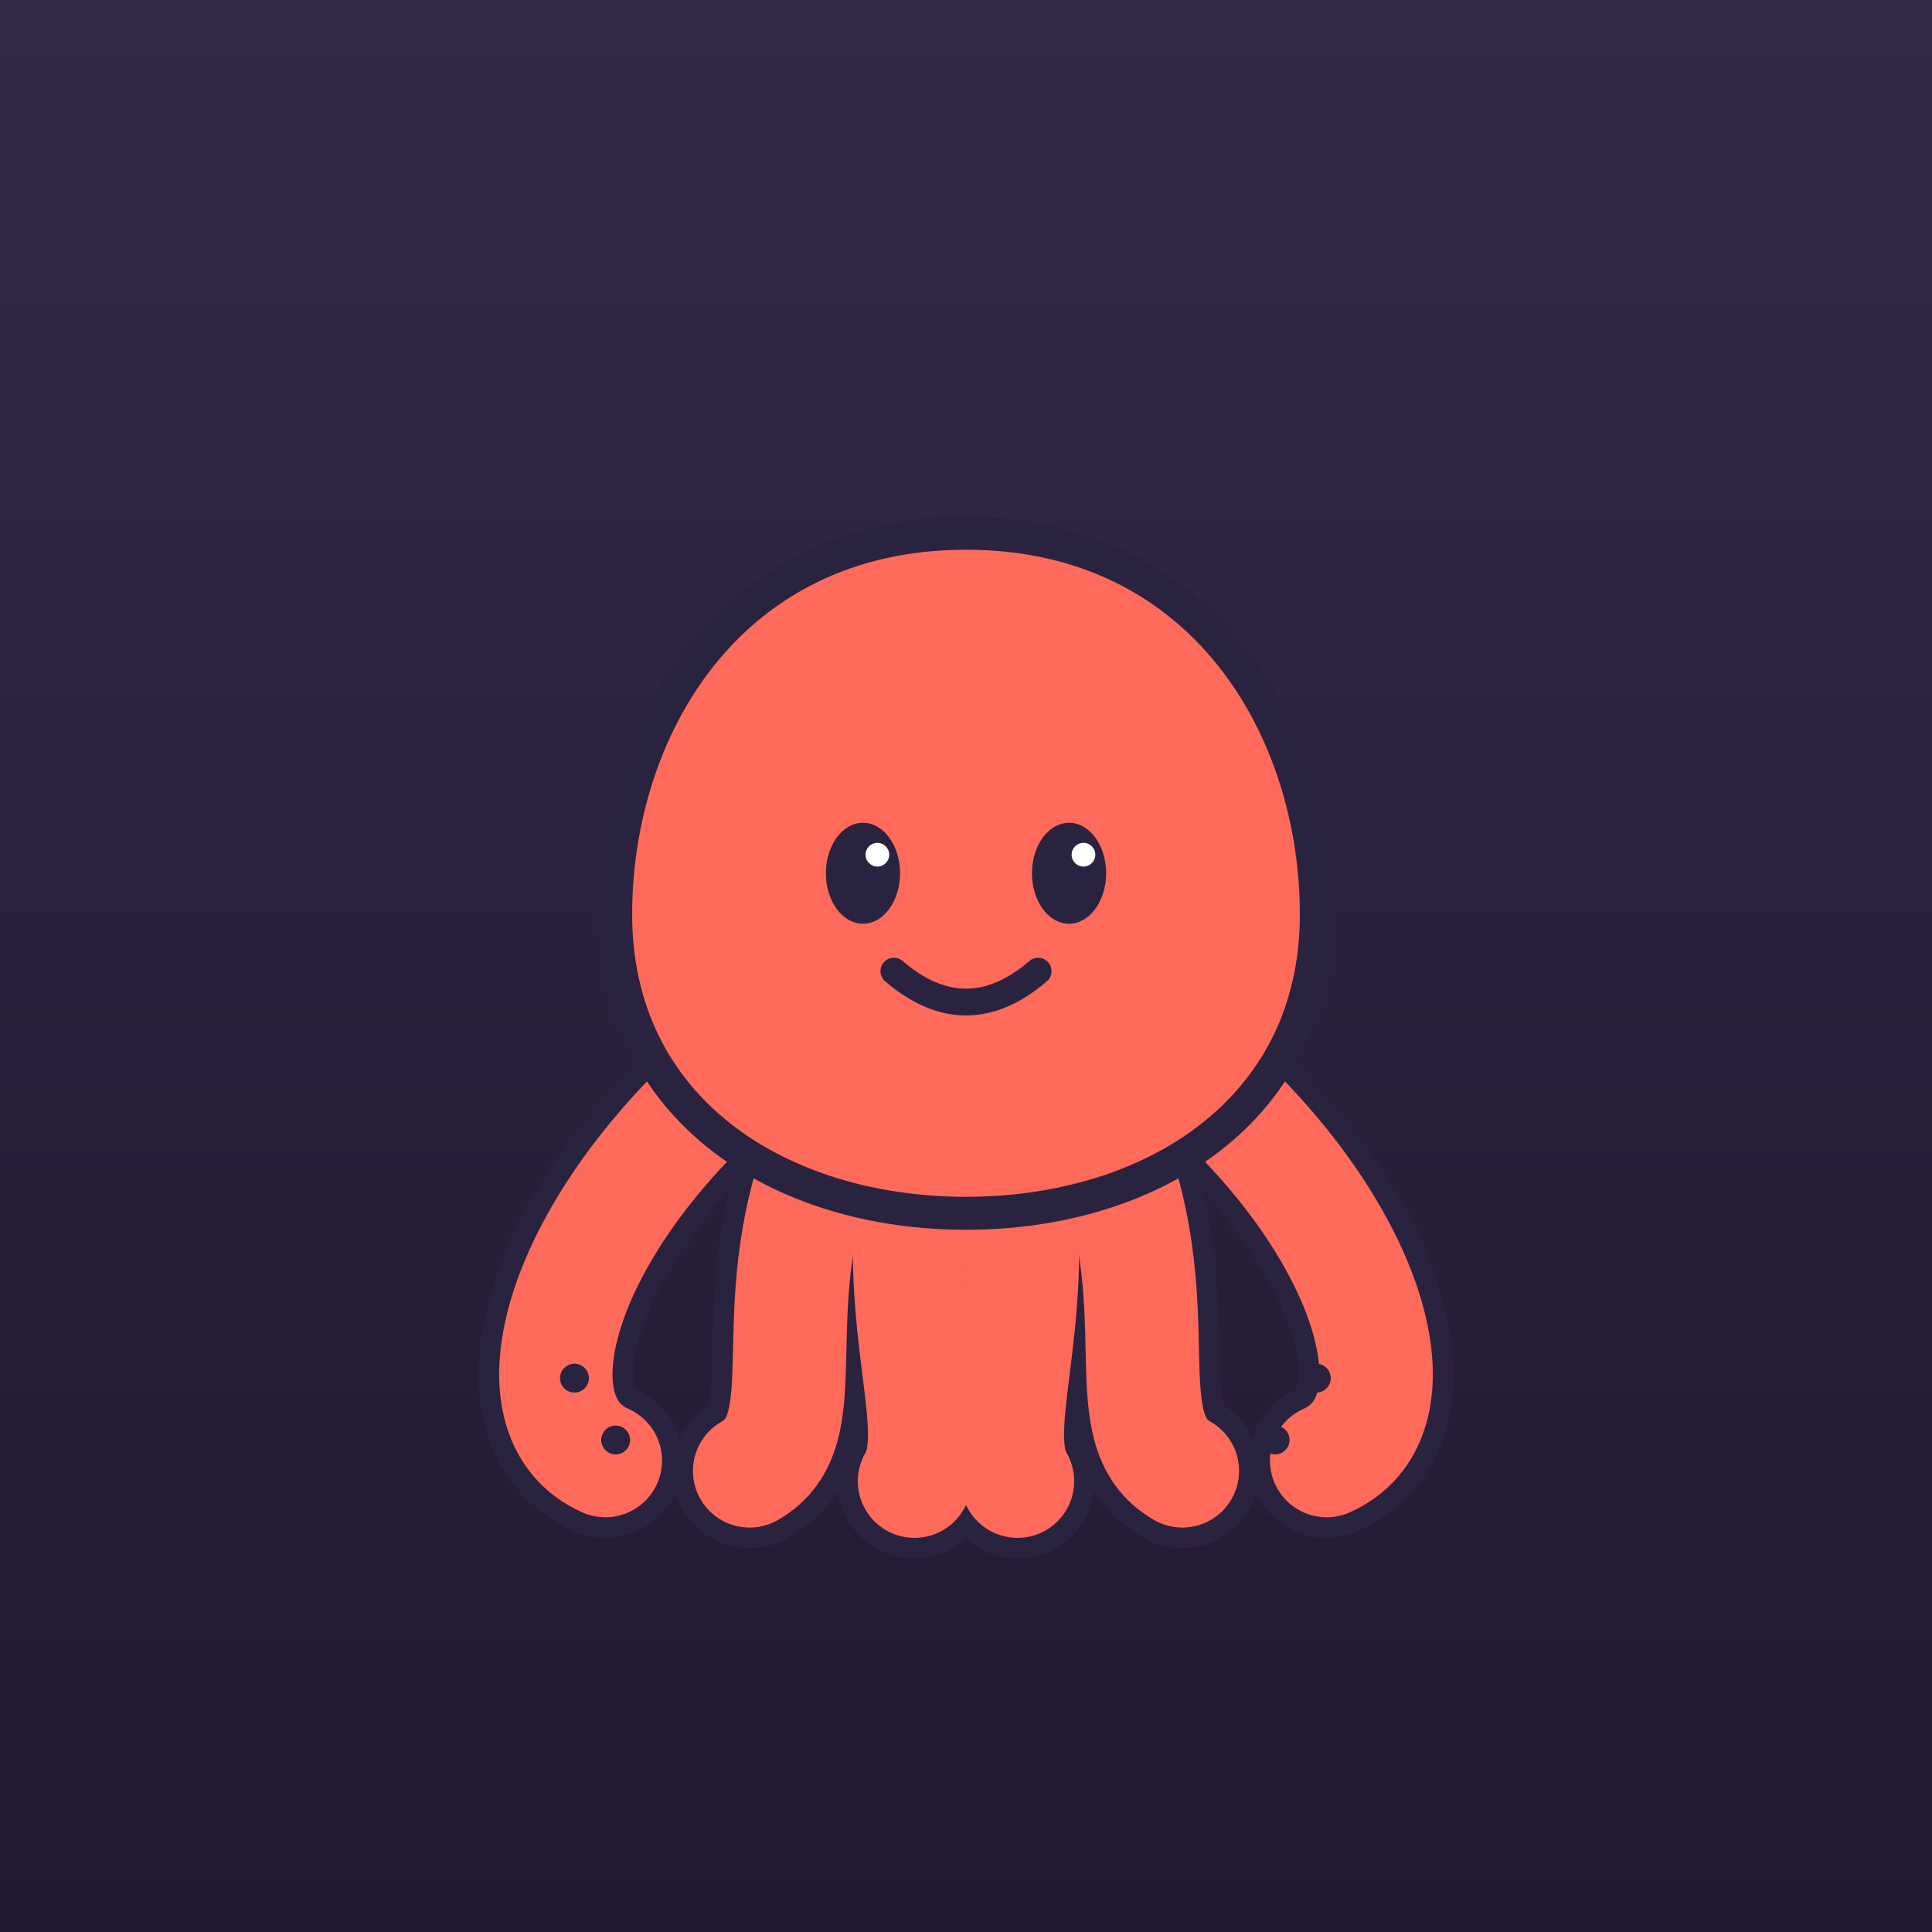
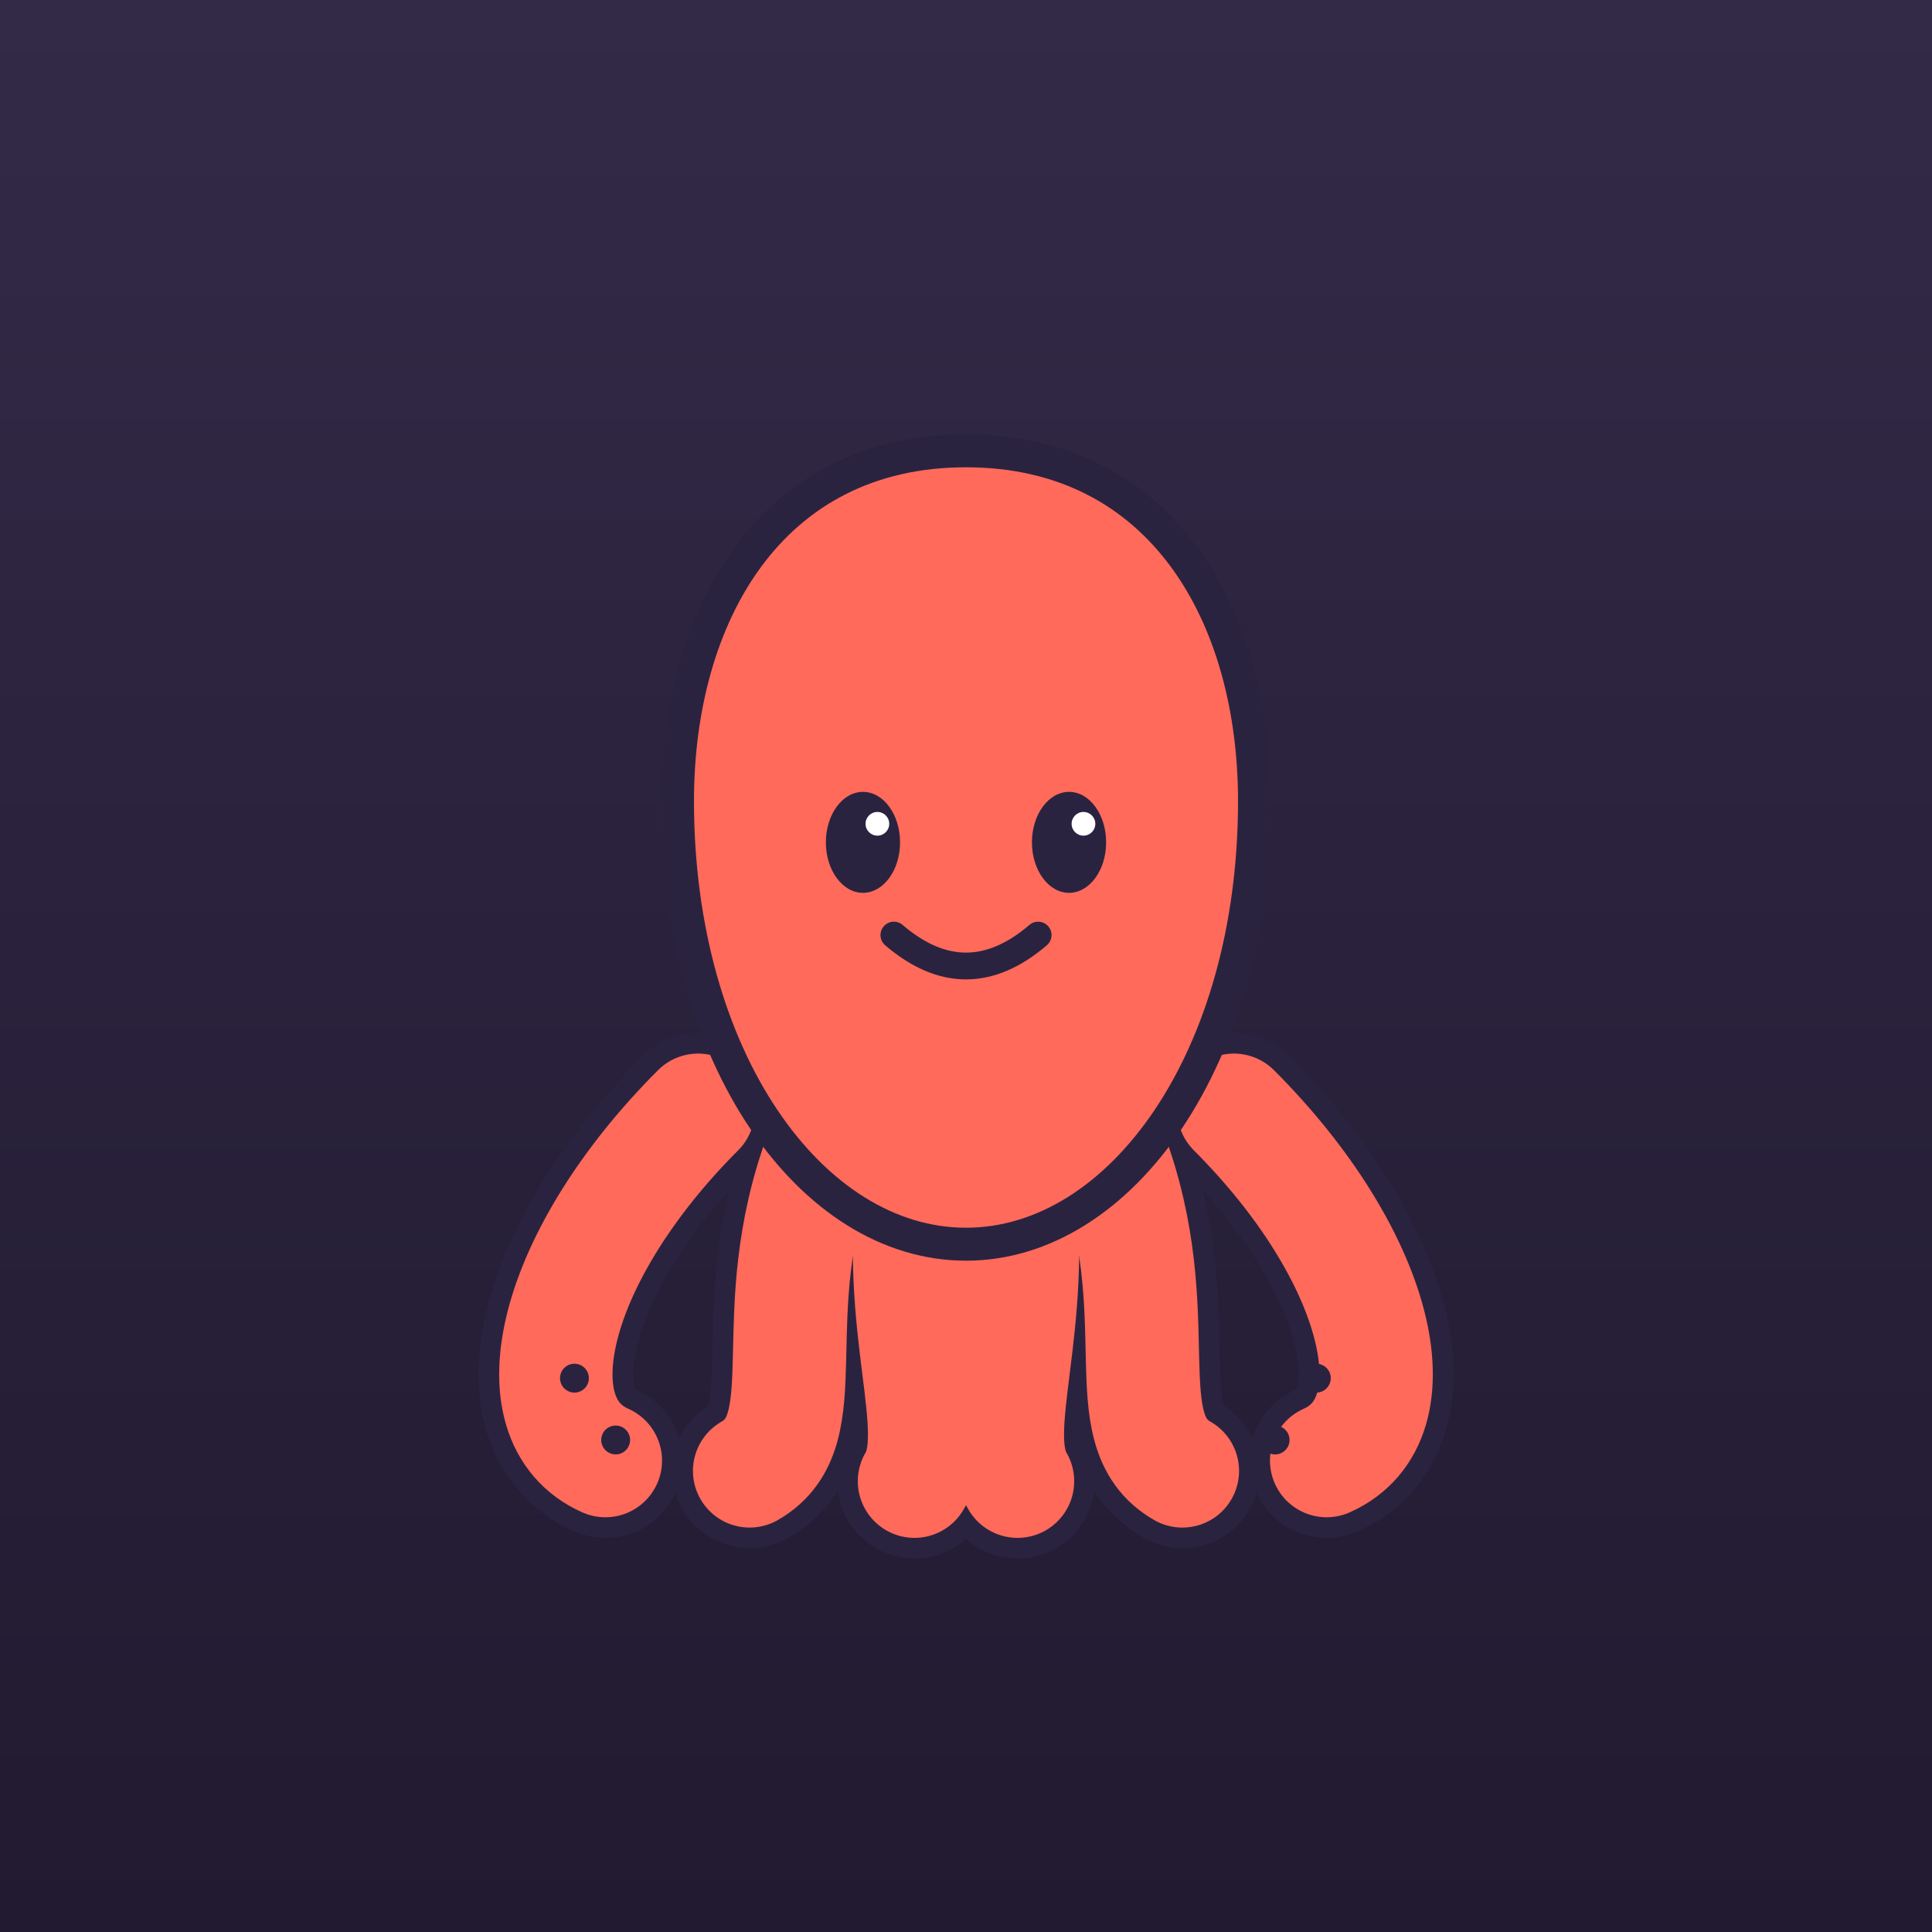
<svg xmlns="http://www.w3.org/2000/svg" viewBox="0 0 120 120">
  <defs>
    <linearGradient id="bg" x1="0" y1="0" x2="0" y2="1">
      <stop offset="0" stop-color="#332A48" />
      <stop offset="1" stop-color="#211A30" />
    </linearGradient>
  </defs>
  <rect width="120" height="120" fill="url(#bg)" />
  <g transform="translate(60 60) scale(0.64) translate(-60 -62)">
    <g fill="none" stroke-linecap="round">
      <g stroke="#2A2340" stroke-width="15">
        <path d="M34 76 C 20 90, 16 106, 25 110" />
        <path d="M46 80 C 40 96, 46 107, 39 111" />
        <path d="M55 82 C 53 97, 58 107, 55 112" />
        <path d="M65 82 C 67 97, 62 107, 65 112" />
        <path d="M74 80 C 80 96, 74 107, 81 111" />
        <path d="M86 76 C 100 90, 104 106, 95 110" />
      </g>
      <g stroke="#FF6A5B" stroke-width="11">
        <path d="M34 76 C 20 90, 16 106, 25 110" />
        <path d="M46 80 C 40 96, 46 107, 39 111" />
        <path d="M55 82 C 53 97, 58 107, 55 112" />
        <path d="M65 82 C 67 97, 62 107, 65 112" />
        <path d="M74 80 C 80 96, 74 107, 81 111" />
        <path d="M86 76 C 100 90, 104 106, 95 110" />
      </g>
    </g>
    <circle cx="22" cy="102" r="1.4" fill="#2A2340" />
    <circle cx="26" cy="108" r="1.4" fill="#2A2340" />
    <circle cx="94" cy="102" r="1.4" fill="#2A2340" />
    <circle cx="90" cy="108" r="1.4" fill="#2A2340" />
-     <path d="M60 20 C 37 20, 26 39, 26 57 C 26 76, 42 86, 60 86 C 78 86, 94 76, 94 57 C 94 39, 83 20, 60 20 Z" fill="#FF6A5B" stroke="#2A2340" stroke-width="3.2" />
-     <ellipse cx="50" cy="53" rx="3.6" ry="4.9" fill="#2A2340" />
-     <ellipse cx="70" cy="53" rx="3.6" ry="4.9" fill="#2A2340" />
-     <circle cx="51.4" cy="51.2" r="1.15" fill="#fff" />
-     <circle cx="71.4" cy="51.2" r="1.15" fill="#fff" />
-     <path d="M53 62.5 Q60 68.5 67 62.5" stroke="#2A2340" stroke-width="2.6" fill="none" stroke-linecap="round" />
+     <path d="M60 12 C 41 12, 32 28, 32 46 C 32 71, 45 89, 60 89 C 75 89, 88 71, 88 46 C 88 28, 79 12, 60 12 Z" fill="#FF6A5B" stroke="#2A2340" stroke-width="3.2" />
+     <ellipse cx="50" cy="50" rx="3.6" ry="4.9" fill="#2A2340" />
+     <ellipse cx="70" cy="50" rx="3.6" ry="4.9" fill="#2A2340" />
+     <circle cx="51.4" cy="48.2" r="1.15" fill="#fff" />
+     <circle cx="71.4" cy="48.2" r="1.15" fill="#fff" />
+     <path d="M53 59 Q60 65 67 59" stroke="#2A2340" stroke-width="2.6" fill="none" stroke-linecap="round" />
  </g>
</svg>
